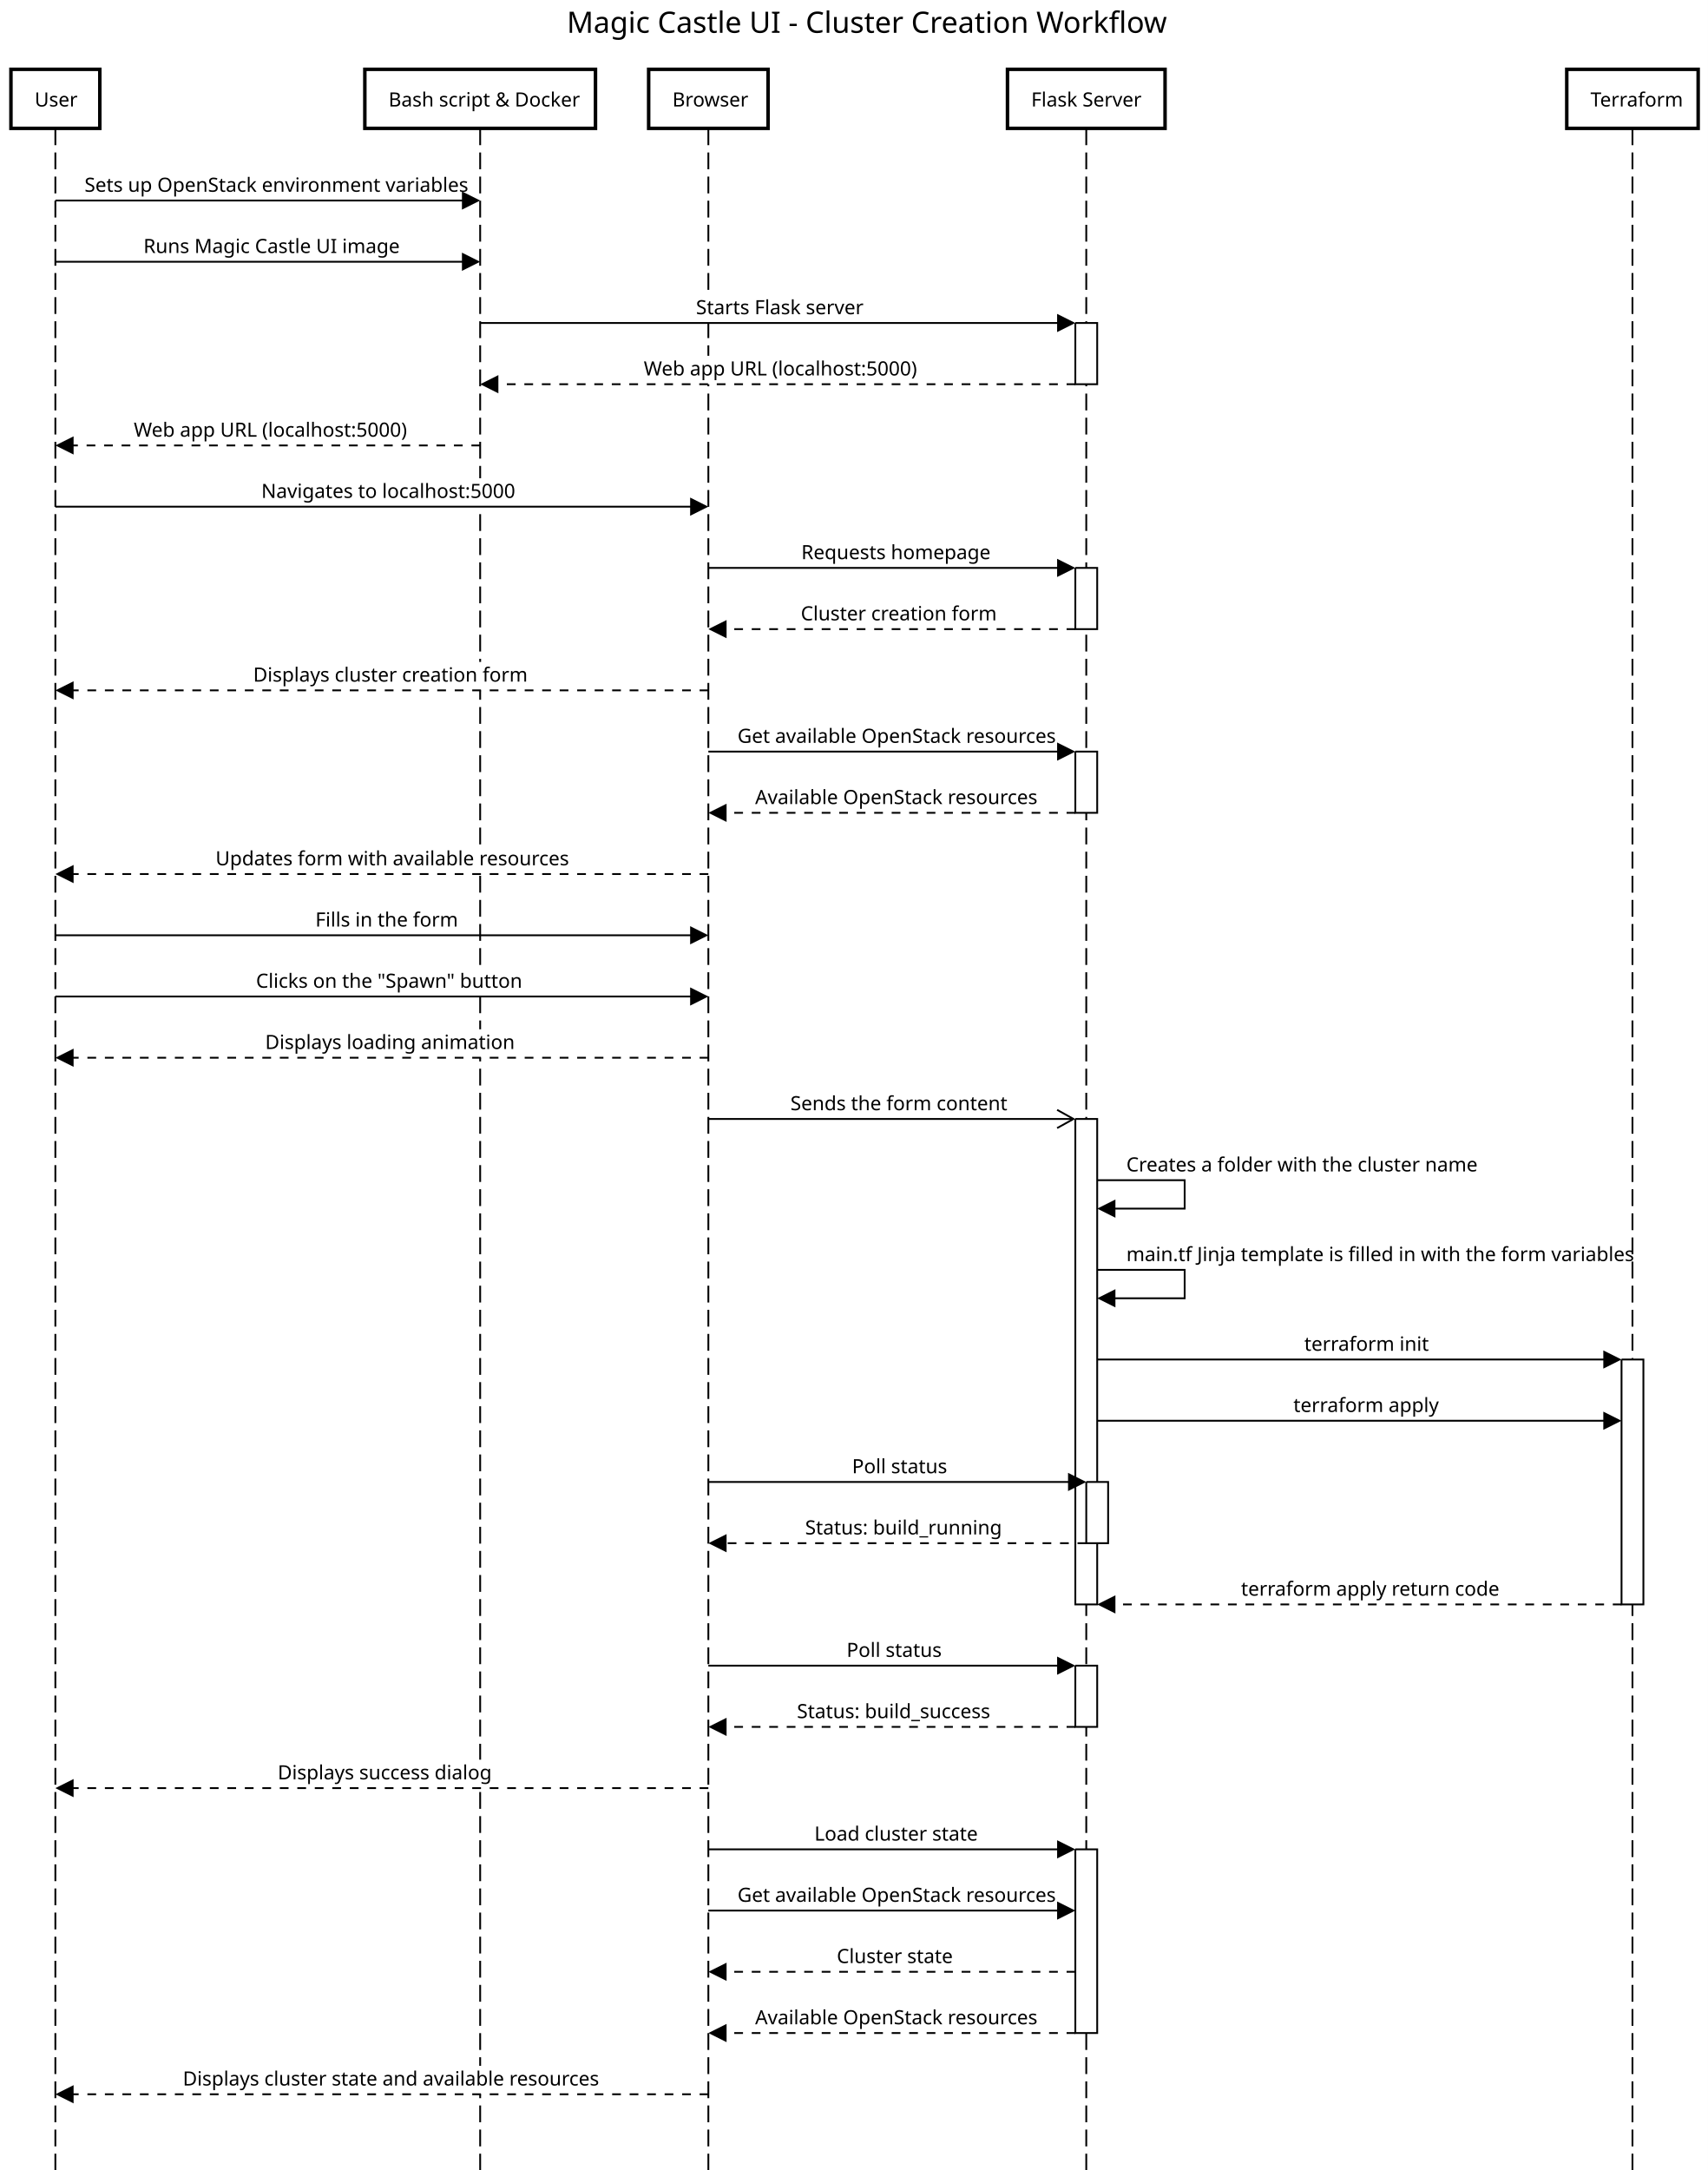
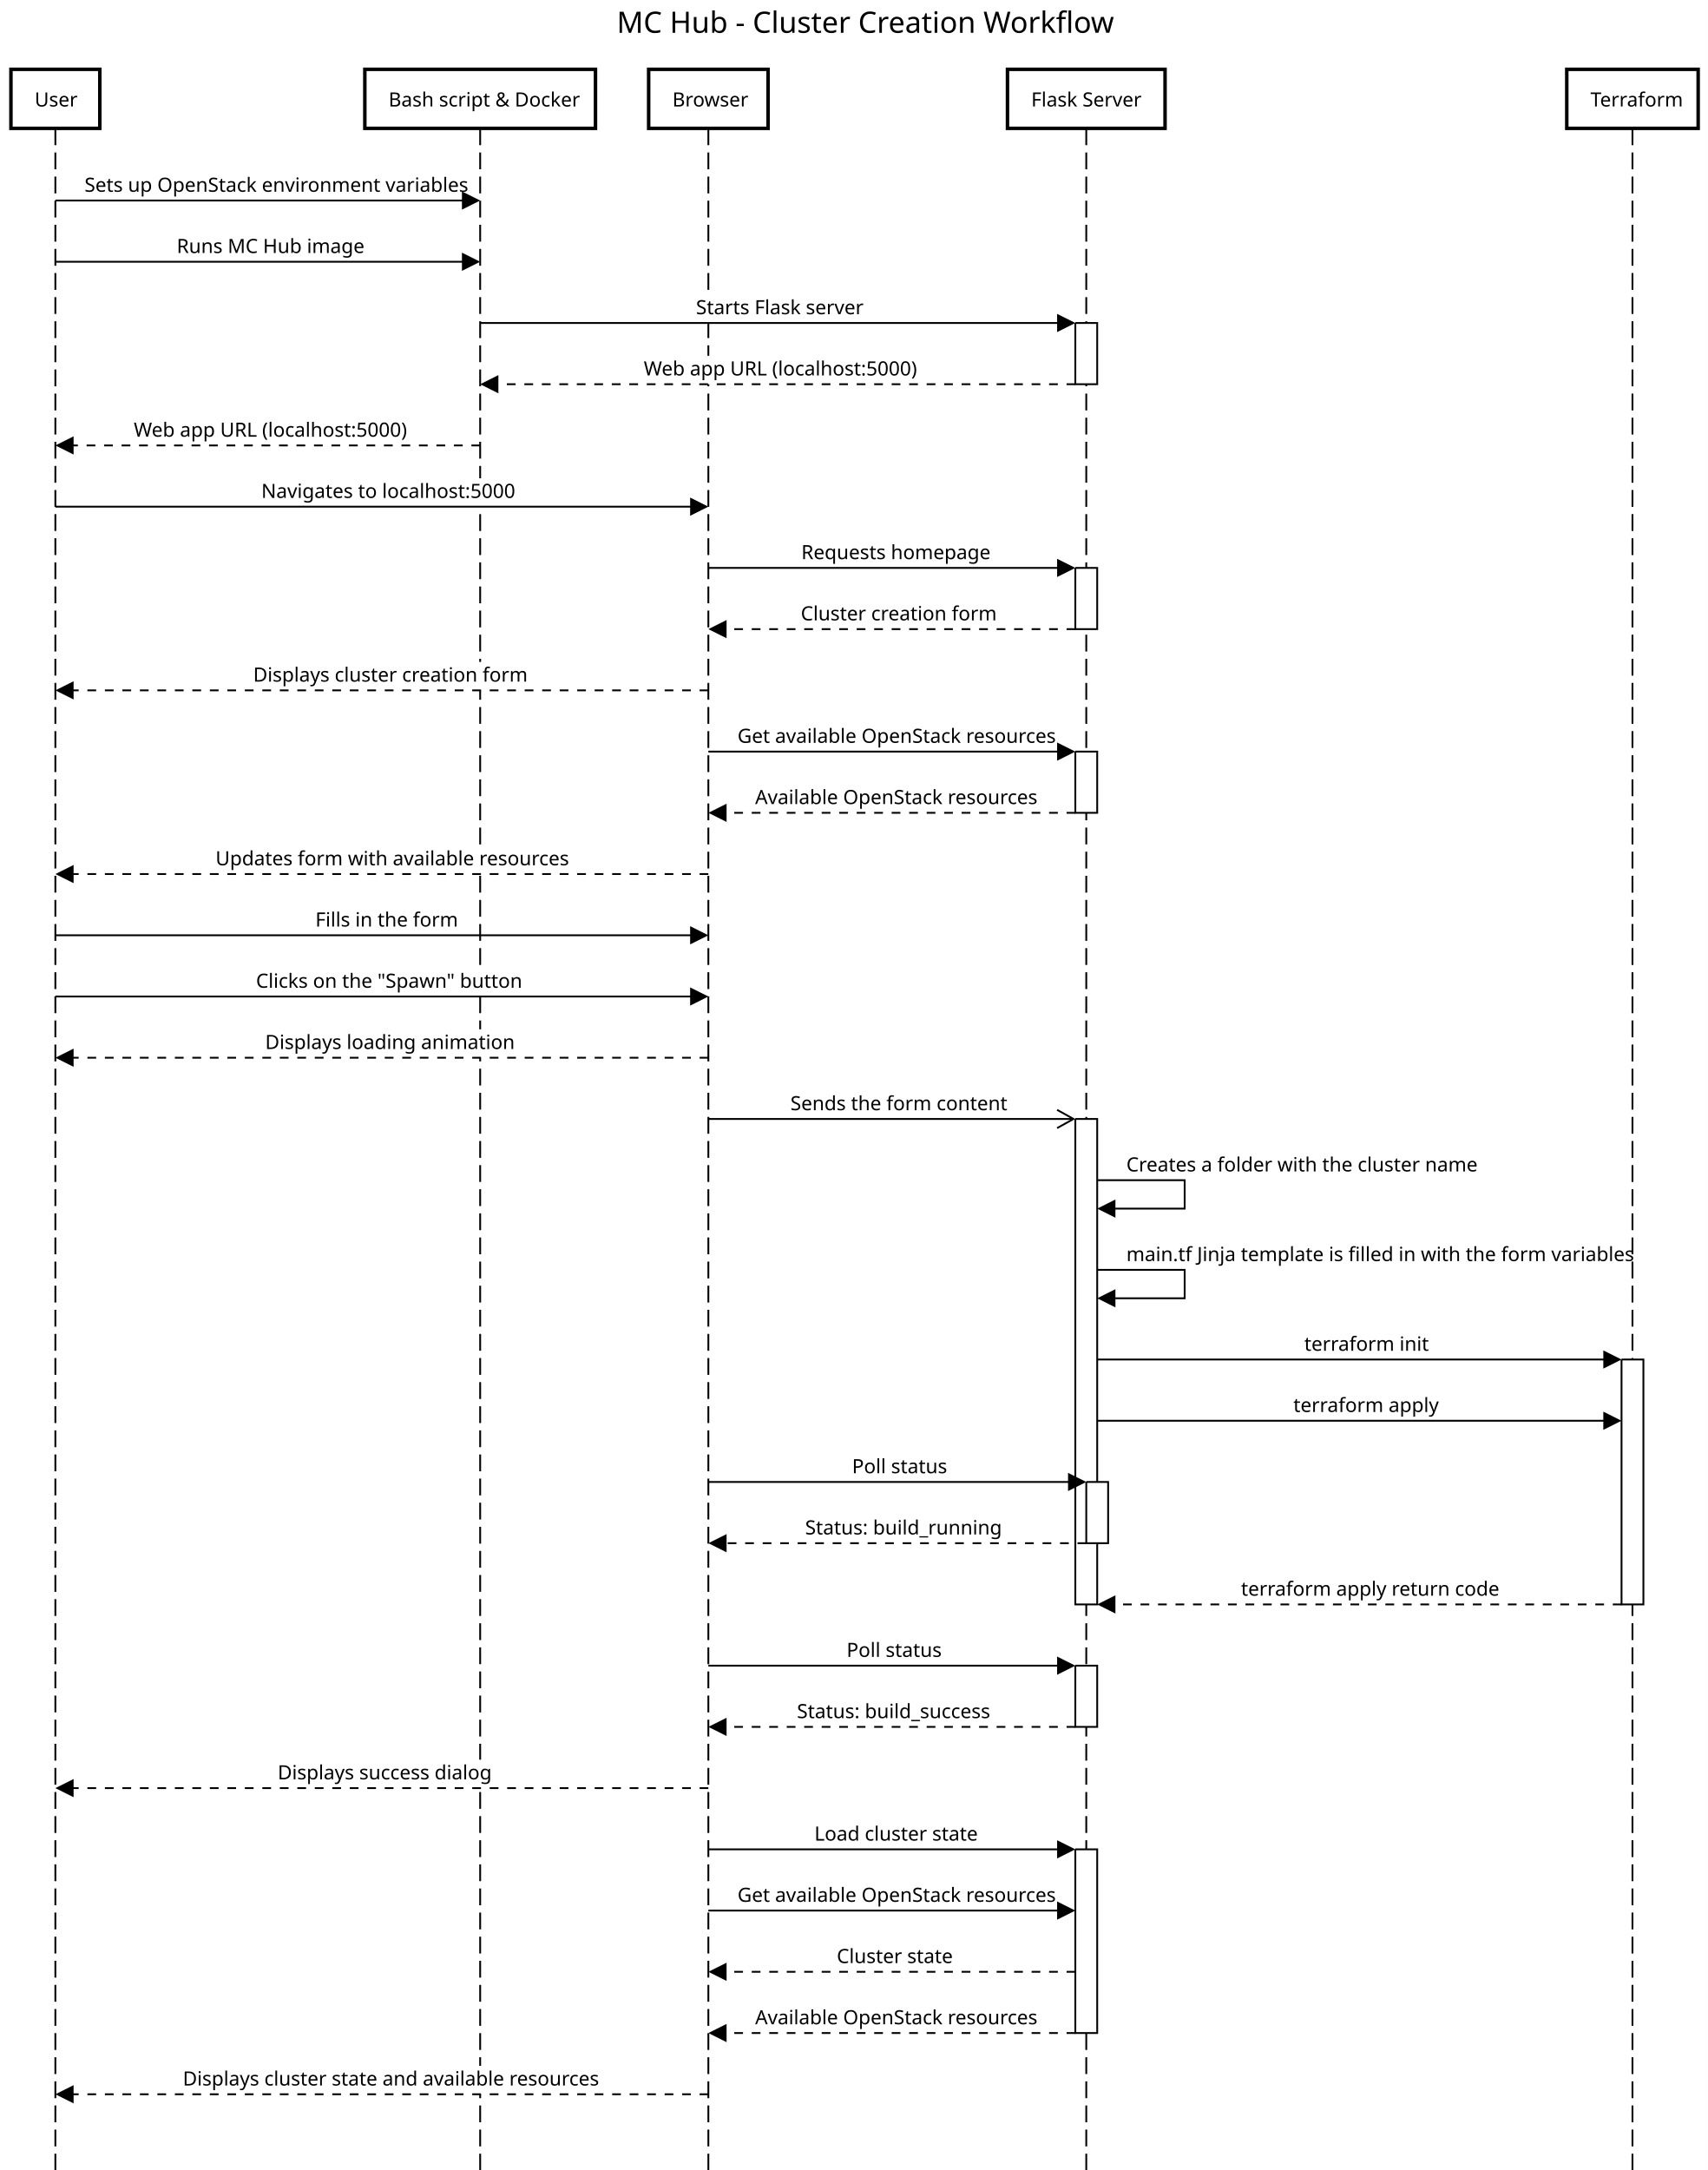
<svg xmlns="http://www.w3.org/2000/svg" version="1.1" width="1276" height="1621">
  <defs />
  <g>
    <g />
    <g />
    <g />
    <g />
    <g />
    <g />
    <g />
    <g />
    <g />
    <g />
    <g />
    <g />
    <g />
    <g />
    <g />
    <g />
    <g />
    <g />
    <g />
    <g />
    <g />
    <g />
    <g />
    <g />
    <g />
    <g />
    <g />
    <g />
    <g />
    <g />
    <g />
    <g>
      <rect fill="white" stroke="none" x="0" y="0" width="1276" height="1621" />
    </g>
    <g>
-       <text fill="black" stroke="none" font-family="sans-serif" font-size="16.5pt" font-style="normal" font-weight="normal" text-decoration="normal" x="423.468" y="24.503" text-anchor="start" dominant-baseline="alphabetic" xml:space="preserve">Magic Castle UI - Cluster Creation Workflow</text>
+       <text fill="black" stroke="none" font-family="sans-serif" font-size="16.5pt" font-style="normal" font-weight="normal" text-decoration="normal" x="460.759" y="24.503" text-anchor="start" dominant-baseline="alphabetic" xml:space="preserve">MC Hub - Cluster Creation Workflow</text>
    </g>
    <g />
    <g>
      <path fill="none" stroke="black" paint-order="fill stroke markers" d=" M 41.367 95.888 L 41.367 1621.596" stroke-miterlimit="10" stroke-width="1.361" stroke-dasharray="12.566,5.445" />
      <path fill="none" stroke="black" paint-order="fill stroke markers" d=" M 358.729 95.888 L 358.729 1621.596" stroke-miterlimit="10" stroke-width="1.361" stroke-dasharray="12.566,5.445" />
      <path fill="none" stroke="black" paint-order="fill stroke markers" d=" M 529.217 95.888 L 529.217 1621.596" stroke-miterlimit="10" stroke-width="1.361" stroke-dasharray="12.566,5.445" />
      <path fill="none" stroke="black" paint-order="fill stroke markers" d=" M 811.553 95.888 L 811.553 1621.596" stroke-miterlimit="10" stroke-width="1.361" stroke-dasharray="12.566,5.445" />
      <path fill="none" stroke="black" paint-order="fill stroke markers" d=" M 1219.619 95.888 L 1219.619 1621.596" stroke-miterlimit="10" stroke-width="1.361" stroke-dasharray="12.566,5.445" />
    </g>
    <g>
      <path fill="none" stroke="none" />
      <g>
        <path fill="white" stroke="black" paint-order="fill stroke markers" d=" M 8.168 51.783 L 74.567 51.783 L 74.567 95.888 L 8.168 95.888 L 8.168 51.783 Z" stroke-miterlimit="10" stroke-width="2.614" stroke-dasharray="" />
      </g>
      <g>
        <g />
        <text fill="black" stroke="none" font-family="sans-serif" font-size="11pt" font-style="normal" font-weight="normal" text-decoration="normal" x="25.891" y="79.552" text-anchor="start" dominant-baseline="alphabetic" xml:space="preserve">User</text>
      </g>
      <path fill="none" stroke="none" />
      <g>
        <path fill="white" stroke="black" paint-order="fill stroke markers" d=" M 272.569 51.783 L 444.888 51.783 L 444.888 95.888 L 272.569 95.888 L 272.569 51.783 Z" stroke-miterlimit="10" stroke-width="2.614" stroke-dasharray="" />
      </g>
      <g>
        <g />
        <text fill="black" stroke="none" font-family="sans-serif" font-size="11pt" font-style="normal" font-weight="normal" text-decoration="normal" x="290.293" y="79.552" text-anchor="start" dominant-baseline="alphabetic" xml:space="preserve">Bash script &amp; Docker</text>
      </g>
      <path fill="none" stroke="none" />
      <g>
        <path fill="white" stroke="black" paint-order="fill stroke markers" d=" M 484.611 51.783 L 573.823 51.783 L 573.823 95.888 L 484.611 95.888 L 484.611 51.783 Z" stroke-miterlimit="10" stroke-width="2.614" stroke-dasharray="" />
      </g>
      <g>
        <g />
        <text fill="black" stroke="none" font-family="sans-serif" font-size="11pt" font-style="normal" font-weight="normal" text-decoration="normal" x="502.334" y="79.552" text-anchor="start" dominant-baseline="alphabetic" xml:space="preserve">Browser</text>
      </g>
      <path fill="none" stroke="none" />
      <g>
        <path fill="white" stroke="black" paint-order="fill stroke markers" d=" M 752.692 51.783 L 870.415 51.783 L 870.415 95.888 L 752.692 95.888 L 752.692 51.783 Z" stroke-miterlimit="10" stroke-width="2.614" stroke-dasharray="" />
      </g>
      <g>
        <g />
        <text fill="black" stroke="none" font-family="sans-serif" font-size="11pt" font-style="normal" font-weight="normal" text-decoration="normal" x="770.415" y="79.552" text-anchor="start" dominant-baseline="alphabetic" xml:space="preserve">Flask Server</text>
      </g>
      <path fill="none" stroke="none" />
      <g>
        <path fill="white" stroke="black" paint-order="fill stroke markers" d=" M 1170.535 51.783 L 1268.702 51.783 L 1268.702 95.888 L 1170.535 95.888 L 1170.535 51.783 Z" stroke-miterlimit="10" stroke-width="2.614" stroke-dasharray="" />
      </g>
      <g>
        <g />
        <text fill="black" stroke="none" font-family="sans-serif" font-size="11pt" font-style="normal" font-weight="normal" text-decoration="normal" x="1188.259" y="79.552" text-anchor="start" dominant-baseline="alphabetic" xml:space="preserve">Terraform</text>
      </g>
    </g>
    <g>
      <path fill="white" stroke="black" paint-order="fill stroke markers" d=" M 803.386 241.271 L 819.721 241.271 L 819.721 287.01 L 803.386 287.01 L 803.386 241.271" stroke-miterlimit="10" stroke-width="1.361" stroke-dasharray="" />
      <path fill="white" stroke="black" paint-order="fill stroke markers" d=" M 803.386 424.225 L 819.721 424.225 L 819.721 469.964 L 803.386 469.964 L 803.386 424.225" stroke-miterlimit="10" stroke-width="1.361" stroke-dasharray="" />
      <path fill="white" stroke="black" paint-order="fill stroke markers" d=" M 803.386 561.441 L 819.721 561.441 L 819.721 607.18 L 803.386 607.18 L 803.386 561.441" stroke-miterlimit="10" stroke-width="1.361" stroke-dasharray="" />
      <path fill="white" stroke="black" paint-order="fill stroke markers" d=" M 803.386 835.872 L 819.721 835.872 L 819.721 1198.514 L 803.386 1198.514 L 803.386 835.872" stroke-miterlimit="10" stroke-width="1.361" stroke-dasharray="" />
      <path fill="white" stroke="black" paint-order="fill stroke markers" d=" M 1211.451 1015.56 L 1227.786 1015.56 L 1227.786 1198.514 L 1211.451 1198.514 L 1211.451 1015.56" stroke-miterlimit="10" stroke-width="1.361" stroke-dasharray="" />
      <path fill="white" stroke="black" paint-order="fill stroke markers" d=" M 811.553 1107.037 L 827.889 1107.037 L 827.889 1152.775 L 811.553 1152.775 L 811.553 1107.037" stroke-miterlimit="10" stroke-width="1.361" stroke-dasharray="" />
      <path fill="white" stroke="black" paint-order="fill stroke markers" d=" M 803.386 1244.252 L 819.721 1244.252 L 819.721 1289.991 L 803.386 1289.991 L 803.386 1244.252" stroke-miterlimit="10" stroke-width="1.361" stroke-dasharray="" />
      <path fill="white" stroke="black" paint-order="fill stroke markers" d=" M 803.386 1381.468 L 819.721 1381.468 L 819.721 1518.684 L 803.386 1518.684 L 803.386 1381.468" stroke-miterlimit="10" stroke-width="1.361" stroke-dasharray="" />
      <g>
        <g>
          <rect fill="white" stroke="none" x="60.697" y="128.558" width="278.701" height="21.236" />
        </g>
        <text fill="black" stroke="none" font-family="sans-serif" font-size="11pt" font-style="normal" font-weight="normal" text-decoration="normal" x="63.148" y="143.26" text-anchor="start" dominant-baseline="alphabetic" xml:space="preserve">Sets up OpenStack environment variables</text>
      </g>
      <g>
        <path fill="none" stroke="black" paint-order="fill stroke markers" d=" M 41.367 149.794 L 356.006 149.794" stroke-miterlimit="10" stroke-width="1.361" stroke-dasharray="" />
        <g transform="translate(358.7288,149.7938) translate(-358.7288,-149.7938)">
          <path fill="black" stroke="none" paint-order="stroke fill markers" d=" M 345.116 142.987 L 358.729 149.794 L 345.116 156.6 Z" />
        </g>
      </g>
      <g>
        <g>
-           <rect fill="white" stroke="none" x="104.717" y="174.297" width="190.663" height="21.236" />
-         </g>
-         <text fill="black" stroke="none" font-family="sans-serif" font-size="11pt" font-style="normal" font-weight="normal" text-decoration="normal" x="107.167" y="188.998" text-anchor="start" dominant-baseline="alphabetic" xml:space="preserve">Runs Magic Castle UI image</text>
+           <rect fill="white" stroke="none" x="129.566" y="174.297" width="140.964" height="21.236" />
+         </g>
+         <text fill="black" stroke="none" font-family="sans-serif" font-size="11pt" font-style="normal" font-weight="normal" text-decoration="normal" x="132.017" y="188.998" text-anchor="start" dominant-baseline="alphabetic" xml:space="preserve">Runs MC Hub image</text>
      </g>
      <g>
        <path fill="none" stroke="black" paint-order="fill stroke markers" d=" M 41.367 195.532 L 356.006 195.532" stroke-miterlimit="10" stroke-width="1.361" stroke-dasharray="" />
        <g transform="translate(358.7288,195.5324) translate(-358.7288,-195.5324)">
          <path fill="black" stroke="none" paint-order="stroke fill markers" d=" M 345.116 188.726 L 358.729 195.532 L 345.116 202.339 Z" />
        </g>
      </g>
      <g>
        <g>
          <rect fill="white" stroke="none" x="517.512" y="220.035" width="127.091" height="21.236" />
        </g>
        <text fill="black" stroke="none" font-family="sans-serif" font-size="11pt" font-style="normal" font-weight="normal" text-decoration="normal" x="519.962" y="234.737" text-anchor="start" dominant-baseline="alphabetic" xml:space="preserve">Starts Flask server</text>
      </g>
      <g>
        <path fill="none" stroke="black" paint-order="fill stroke markers" d=" M 358.729 241.271 L 800.663 241.271" stroke-miterlimit="10" stroke-width="1.361" stroke-dasharray="" />
        <g transform="translate(803.3858,241.271) translate(-803.3858,-241.271)">
          <path fill="black" stroke="none" paint-order="stroke fill markers" d=" M 789.773 234.465 L 803.386 241.271 L 789.773 248.077 Z" />
        </g>
      </g>
      <g>
        <g>
          <rect fill="white" stroke="none" x="478.51" y="265.774" width="205.094" height="21.236" />
        </g>
        <text fill="black" stroke="none" font-family="sans-serif" font-size="11pt" font-style="normal" font-weight="normal" text-decoration="normal" x="480.961" y="280.475" text-anchor="start" dominant-baseline="alphabetic" xml:space="preserve">Web app URL (localhost:5000)</text>
      </g>
      <g>
        <path fill="none" stroke="black" paint-order="fill stroke markers" d=" M 803.386 287.01 L 361.451 287.01" stroke-miterlimit="10" stroke-width="1.361" stroke-dasharray="6.534" />
        <g transform="translate(358.7288,287.0095) translate(-358.7288,-287.0095)">
          <path fill="black" stroke="none" paint-order="stroke fill markers" d=" M 372.341 280.203 L 358.729 287.01 L 372.341 293.816 Z" />
        </g>
      </g>
      <g>
        <g>
          <rect fill="white" stroke="none" x="97.501" y="311.512" width="205.094" height="21.236" />
        </g>
        <text fill="black" stroke="none" font-family="sans-serif" font-size="11pt" font-style="normal" font-weight="normal" text-decoration="normal" x="99.951" y="326.214" text-anchor="start" dominant-baseline="alphabetic" xml:space="preserve">Web app URL (localhost:5000)</text>
      </g>
      <g>
        <path fill="none" stroke="black" paint-order="fill stroke markers" d=" M 358.729 332.748 L 44.09 332.748" stroke-miterlimit="10" stroke-width="1.361" stroke-dasharray="6.534" />
        <g transform="translate(41.36731,332.7481) translate(-41.36731,-332.7481)">
          <path fill="black" stroke="none" paint-order="stroke fill markers" d=" M 54.98 325.942 L 41.367 332.748 L 54.98 339.554 Z" />
        </g>
      </g>
      <g>
        <g>
          <rect fill="white" stroke="none" x="192.788" y="357.251" width="185.008" height="21.236" />
        </g>
        <text fill="black" stroke="none" font-family="sans-serif" font-size="11pt" font-style="normal" font-weight="normal" text-decoration="normal" x="195.238" y="371.953" text-anchor="start" dominant-baseline="alphabetic" xml:space="preserve">Navigates to localhost:5000</text>
      </g>
      <g>
        <path fill="none" stroke="black" paint-order="fill stroke markers" d=" M 41.367 378.487 L 526.494 378.487" stroke-miterlimit="10" stroke-width="1.361" stroke-dasharray="" />
        <g transform="translate(529.2169,378.4867) translate(-529.2169,-378.4867)">
          <path fill="black" stroke="none" paint-order="stroke fill markers" d=" M 515.604 371.68 L 529.217 378.487 L 515.604 385.293 Z" />
        </g>
      </g>
      <g>
        <g>
          <rect fill="white" stroke="none" x="596.206" y="402.989" width="140.19" height="21.236" />
        </g>
        <text fill="black" stroke="none" font-family="sans-serif" font-size="11pt" font-style="normal" font-weight="normal" text-decoration="normal" x="598.656" y="417.691" text-anchor="start" dominant-baseline="alphabetic" xml:space="preserve">Requests homepage</text>
      </g>
      <g>
        <path fill="none" stroke="black" paint-order="fill stroke markers" d=" M 529.217 424.225 L 800.663 424.225" stroke-miterlimit="10" stroke-width="1.361" stroke-dasharray="" />
        <g transform="translate(803.3858,424.2252) translate(-803.3858,-424.2252)">
          <path fill="black" stroke="none" paint-order="stroke fill markers" d=" M 789.773 417.419 L 803.386 424.225 L 789.773 431.032 Z" />
        </g>
      </g>
      <g>
        <g>
          <rect fill="white" stroke="none" x="595.823" y="448.728" width="140.956" height="21.236" />
        </g>
        <text fill="black" stroke="none" font-family="sans-serif" font-size="11pt" font-style="normal" font-weight="normal" text-decoration="normal" x="598.273" y="463.43" text-anchor="start" dominant-baseline="alphabetic" xml:space="preserve">Cluster creation form</text>
      </g>
      <g>
        <path fill="none" stroke="black" paint-order="fill stroke markers" d=" M 803.386 469.964 L 531.939 469.964" stroke-miterlimit="10" stroke-width="1.361" stroke-dasharray="6.534" />
        <g transform="translate(529.2169,469.9638) translate(-529.2169,-469.9638)">
          <path fill="black" stroke="none" paint-order="stroke fill markers" d=" M 542.83 463.157 L 529.217 469.964 L 542.83 476.77 Z" />
        </g>
      </g>
      <g>
        <g>
          <rect fill="white" stroke="none" x="186.707" y="494.467" width="197.17" height="21.236" />
        </g>
        <text fill="black" stroke="none" font-family="sans-serif" font-size="11pt" font-style="normal" font-weight="normal" text-decoration="normal" x="189.158" y="509.168" text-anchor="start" dominant-baseline="alphabetic" xml:space="preserve">Displays cluster creation form</text>
      </g>
      <g>
        <path fill="none" stroke="black" paint-order="fill stroke markers" d=" M 529.217 515.702 L 44.09 515.702" stroke-miterlimit="10" stroke-width="1.361" stroke-dasharray="6.534" />
        <g transform="translate(41.36731,515.7024) translate(-41.36731,-515.7024)">
          <path fill="black" stroke="none" paint-order="stroke fill markers" d=" M 54.98 508.896 L 41.367 515.702 L 54.98 522.509 Z" />
        </g>
      </g>
      <g>
        <g>
          <rect fill="white" stroke="none" x="548.547" y="540.205" width="235.509" height="21.236" />
        </g>
        <text fill="black" stroke="none" font-family="sans-serif" font-size="11pt" font-style="normal" font-weight="normal" text-decoration="normal" x="550.997" y="554.907" text-anchor="start" dominant-baseline="alphabetic" xml:space="preserve">Get available OpenStack resources</text>
      </g>
      <g>
        <path fill="none" stroke="black" paint-order="fill stroke markers" d=" M 529.217 561.441 L 800.663 561.441" stroke-miterlimit="10" stroke-width="1.361" stroke-dasharray="" />
        <g transform="translate(803.3858,561.4409) translate(-803.3858,-561.4409)">
          <path fill="black" stroke="none" paint-order="stroke fill markers" d=" M 789.773 554.635 L 803.386 561.441 L 789.773 568.247 Z" />
        </g>
      </g>
      <g>
        <g>
          <rect fill="white" stroke="none" x="561.718" y="585.944" width="209.167" height="21.236" />
        </g>
        <text fill="black" stroke="none" font-family="sans-serif" font-size="11pt" font-style="normal" font-weight="normal" text-decoration="normal" x="564.168" y="600.645" text-anchor="start" dominant-baseline="alphabetic" xml:space="preserve">Available OpenStack resources</text>
      </g>
      <g>
        <path fill="none" stroke="black" paint-order="fill stroke markers" d=" M 803.386 607.18 L 531.939 607.18" stroke-miterlimit="10" stroke-width="1.361" stroke-dasharray="6.534" />
        <g transform="translate(529.2169,607.1795) translate(-529.2169,-607.1795)">
          <path fill="black" stroke="none" paint-order="stroke fill markers" d=" M 542.83 600.373 L 529.217 607.18 L 542.83 613.986 Z" />
        </g>
      </g>
      <g>
        <g>
          <rect fill="white" stroke="none" x="158.583" y="631.682" width="253.419" height="21.236" />
        </g>
        <text fill="black" stroke="none" font-family="sans-serif" font-size="11pt" font-style="normal" font-weight="normal" text-decoration="normal" x="161.033" y="646.384" text-anchor="start" dominant-baseline="alphabetic" xml:space="preserve">Updates form with available resources</text>
      </g>
      <g>
        <path fill="none" stroke="black" paint-order="fill stroke markers" d=" M 529.217 652.918 L 44.09 652.918" stroke-miterlimit="10" stroke-width="1.361" stroke-dasharray="6.534" />
        <g transform="translate(41.36731,652.9181) translate(-41.36731,-652.9181)">
          <path fill="black" stroke="none" paint-order="stroke fill markers" d=" M 54.98 646.112 L 41.367 652.918 L 54.98 659.724 Z" />
        </g>
      </g>
      <g>
        <g>
          <rect fill="white" stroke="none" x="233.15" y="677.421" width="104.285" height="21.236" />
        </g>
        <text fill="black" stroke="none" font-family="sans-serif" font-size="11pt" font-style="normal" font-weight="normal" text-decoration="normal" x="235.6" y="692.123" text-anchor="start" dominant-baseline="alphabetic" xml:space="preserve">Fills in the form</text>
      </g>
      <g>
        <path fill="none" stroke="black" paint-order="fill stroke markers" d=" M 41.367 698.657 L 526.494 698.657" stroke-miterlimit="10" stroke-width="1.361" stroke-dasharray="" />
        <g transform="translate(529.2169,698.6566) translate(-529.2169,-698.6566)">
          <path fill="black" stroke="none" paint-order="stroke fill markers" d=" M 515.604 691.85 L 529.217 698.657 L 515.604 705.463 Z" />
        </g>
      </g>
      <g>
        <g>
          <rect fill="white" stroke="none" x="188.812" y="723.159" width="192.961" height="21.236" />
        </g>
        <text fill="black" stroke="none" font-family="sans-serif" font-size="11pt" font-style="normal" font-weight="normal" text-decoration="normal" x="191.262" y="737.861" text-anchor="start" dominant-baseline="alphabetic" xml:space="preserve">Clicks on the "Spawn" button</text>
      </g>
      <g>
        <path fill="none" stroke="black" paint-order="fill stroke markers" d=" M 41.367 744.395 L 526.494 744.395" stroke-miterlimit="10" stroke-width="1.361" stroke-dasharray="" />
        <g transform="translate(529.2169,744.3952) translate(-529.2169,-744.3952)">
          <path fill="black" stroke="none" paint-order="stroke fill markers" d=" M 515.604 737.589 L 529.217 744.395 L 515.604 751.202 Z" />
        </g>
      </g>
      <g>
        <g>
          <rect fill="white" stroke="none" x="195.648" y="768.898" width="179.288" height="21.236" />
        </g>
        <text fill="black" stroke="none" font-family="sans-serif" font-size="11pt" font-style="normal" font-weight="normal" text-decoration="normal" x="198.098" y="783.6" text-anchor="start" dominant-baseline="alphabetic" xml:space="preserve">Displays loading animation</text>
      </g>
      <g>
        <path fill="none" stroke="black" paint-order="fill stroke markers" d=" M 529.217 790.134 L 44.09 790.134" stroke-miterlimit="10" stroke-width="1.361" stroke-dasharray="6.534" />
        <g transform="translate(41.36731,790.1338) translate(-41.36731,-790.1338)">
          <path fill="black" stroke="none" paint-order="stroke fill markers" d=" M 54.98 783.327 L 41.367 790.134 L 54.98 796.94 Z" />
        </g>
      </g>
      <g>
        <g>
          <rect fill="white" stroke="none" x="588.064" y="814.637" width="156.475" height="21.236" />
        </g>
        <text fill="black" stroke="none" font-family="sans-serif" font-size="11pt" font-style="normal" font-weight="normal" text-decoration="normal" x="590.514" y="829.338" text-anchor="start" dominant-baseline="alphabetic" xml:space="preserve">Sends the form content</text>
      </g>
      <g>
        <path fill="none" stroke="black" paint-order="fill stroke markers" d=" M 529.217 835.872 L 800.663 835.872" stroke-miterlimit="10" stroke-width="1.361" stroke-dasharray="" />
        <g transform="translate(803.3858,835.8724) translate(-803.3858,-835.8724)">
          <path fill="none" stroke="black" paint-order="fill stroke markers" d=" M 789.773 829.066 L 802.025 835.872 L 789.773 842.679" stroke-miterlimit="10" stroke-width="1.361" />
        </g>
      </g>
      <g>
        <g>
          <rect fill="white" stroke="none" x="839.051" y="860.375" width="251.794" height="21.236" />
        </g>
        <text fill="black" stroke="none" font-family="sans-serif" font-size="11pt" font-style="normal" font-weight="normal" text-decoration="normal" x="841.501" y="875.077" text-anchor="start" dominant-baseline="alphabetic" xml:space="preserve">Creates a folder with the cluster name</text>
      </g>
      <g>
        <path fill="none" stroke="black" paint-order="fill stroke markers" d=" M 819.721 881.611 L 885.062 881.611 L 885.062 902.847 L 822.444 902.847" stroke-miterlimit="10" stroke-width="1.361" stroke-dasharray="" />
        <g transform="translate(819.721,902.8467) translate(-819.721,-902.8467)">
          <path fill="black" stroke="none" paint-order="stroke fill markers" d=" M 833.334 896.04 L 819.721 902.847 L 833.334 909.653 Z" />
        </g>
      </g>
      <g>
        <g>
          <rect fill="white" stroke="none" x="839.051" y="927.349" width="358.515" height="21.236" />
        </g>
        <text fill="black" stroke="none" font-family="sans-serif" font-size="11pt" font-style="normal" font-weight="normal" text-decoration="normal" x="841.501" y="942.051" text-anchor="start" dominant-baseline="alphabetic" xml:space="preserve">main.tf Jinja template is filled in with the form variables</text>
      </g>
      <g>
        <path fill="none" stroke="black" paint-order="fill stroke markers" d=" M 819.721 948.585 L 885.062 948.585 L 885.062 969.821 L 822.444 969.821" stroke-miterlimit="10" stroke-width="1.361" stroke-dasharray="" />
        <g transform="translate(819.721,969.821) translate(-819.721,-969.821)">
          <path fill="black" stroke="none" paint-order="stroke fill markers" d=" M 833.334 963.015 L 819.721 969.821 L 833.334 976.627 Z" />
        </g>
      </g>
      <g>
        <g>
          <rect fill="white" stroke="none" x="971.998" y="994.324" width="87.177" height="21.236" />
        </g>
        <text fill="black" stroke="none" font-family="sans-serif" font-size="11pt" font-style="normal" font-weight="normal" text-decoration="normal" x="974.448" y="1009.026" text-anchor="start" dominant-baseline="alphabetic" xml:space="preserve">terraform init</text>
      </g>
      <g>
        <path fill="none" stroke="black" paint-order="fill stroke markers" d=" M 819.721 1015.56 L 1208.729 1015.56" stroke-miterlimit="10" stroke-width="1.361" stroke-dasharray="" />
        <g transform="translate(1211.451,1015.56) translate(-1211.451,-1015.56)">
          <path fill="black" stroke="none" paint-order="stroke fill markers" d=" M 1197.838 1008.753 L 1211.451 1015.56 L 1197.838 1022.366 Z" />
        </g>
      </g>
      <g>
        <g>
          <rect fill="white" stroke="none" x="963.844" y="1040.062" width="103.483" height="21.236" />
        </g>
        <text fill="black" stroke="none" font-family="sans-serif" font-size="11pt" font-style="normal" font-weight="normal" text-decoration="normal" x="966.295" y="1054.764" text-anchor="start" dominant-baseline="alphabetic" xml:space="preserve">terraform apply</text>
      </g>
      <g>
        <path fill="none" stroke="black" paint-order="fill stroke markers" d=" M 819.721 1061.298 L 1208.729 1061.298" stroke-miterlimit="10" stroke-width="1.361" stroke-dasharray="" />
        <g transform="translate(1211.451,1061.298) translate(-1211.451,-1061.298)">
          <path fill="black" stroke="none" paint-order="stroke fill markers" d=" M 1197.838 1054.492 L 1211.451 1061.298 L 1197.838 1068.104 Z" />
        </g>
      </g>
      <g>
        <g>
          <rect fill="white" stroke="none" x="634.12" y="1085.801" width="72.531" height="21.236" />
        </g>
        <text fill="black" stroke="none" font-family="sans-serif" font-size="11pt" font-style="normal" font-weight="normal" text-decoration="normal" x="636.57" y="1100.503" text-anchor="start" dominant-baseline="alphabetic" xml:space="preserve">Poll status</text>
      </g>
      <g>
        <path fill="none" stroke="black" paint-order="fill stroke markers" d=" M 529.217 1107.037 L 808.831 1107.037" stroke-miterlimit="10" stroke-width="1.361" stroke-dasharray="" />
        <g transform="translate(811.5534,1107.037) translate(-811.5534,-1107.037)">
          <path fill="black" stroke="none" paint-order="stroke fill markers" d=" M 797.941 1100.23 L 811.553 1107.037 L 797.941 1113.843 Z" />
        </g>
      </g>
      <g>
        <g>
          <rect fill="white" stroke="none" x="599.066" y="1131.54" width="142.639" height="21.236" />
        </g>
        <text fill="black" stroke="none" font-family="sans-serif" font-size="11pt" font-style="normal" font-weight="normal" text-decoration="normal" x="601.516" y="1146.241" text-anchor="start" dominant-baseline="alphabetic" xml:space="preserve">Status: build_running</text>
      </g>
      <g>
        <path fill="none" stroke="black" paint-order="fill stroke markers" d=" M 811.553 1152.775 L 531.939 1152.775" stroke-miterlimit="10" stroke-width="1.361" stroke-dasharray="6.534" />
        <g transform="translate(529.2169,1152.775) translate(-529.2169,-1152.775)">
          <path fill="black" stroke="none" paint-order="stroke fill markers" d=" M 542.83 1145.969 L 529.217 1152.775 L 542.83 1159.582 Z" />
        </g>
      </g>
      <g>
        <g>
          <rect fill="white" stroke="none" x="924.729" y="1177.278" width="181.715" height="21.236" />
        </g>
        <text fill="black" stroke="none" font-family="sans-serif" font-size="11pt" font-style="normal" font-weight="normal" text-decoration="normal" x="927.179" y="1191.98" text-anchor="start" dominant-baseline="alphabetic" xml:space="preserve">terraform apply return code</text>
      </g>
      <g>
        <path fill="none" stroke="black" paint-order="fill stroke markers" d=" M 1211.451 1198.514 L 822.444 1198.514" stroke-miterlimit="10" stroke-width="1.361" stroke-dasharray="6.534" />
        <g transform="translate(819.721,1198.514) translate(-819.721,-1198.514)">
          <path fill="black" stroke="none" paint-order="stroke fill markers" d=" M 833.334 1191.708 L 819.721 1198.514 L 833.334 1205.32 Z" />
        </g>
      </g>
      <g>
        <g>
          <rect fill="white" stroke="none" x="630.036" y="1223.017" width="72.531" height="21.236" />
        </g>
        <text fill="black" stroke="none" font-family="sans-serif" font-size="11pt" font-style="normal" font-weight="normal" text-decoration="normal" x="632.486" y="1237.718" text-anchor="start" dominant-baseline="alphabetic" xml:space="preserve">Poll status</text>
      </g>
      <g>
        <path fill="none" stroke="black" paint-order="fill stroke markers" d=" M 529.217 1244.252 L 800.663 1244.252" stroke-miterlimit="10" stroke-width="1.361" stroke-dasharray="" />
        <g transform="translate(803.3858,1244.252) translate(-803.3858,-1244.252)">
          <path fill="black" stroke="none" paint-order="stroke fill markers" d=" M 789.773 1237.446 L 803.386 1244.252 L 789.773 1251.059 Z" />
        </g>
      </g>
      <g>
        <g>
          <rect fill="white" stroke="none" x="592.956" y="1268.755" width="146.69" height="21.236" />
        </g>
        <text fill="black" stroke="none" font-family="sans-serif" font-size="11pt" font-style="normal" font-weight="normal" text-decoration="normal" x="595.407" y="1283.457" text-anchor="start" dominant-baseline="alphabetic" xml:space="preserve">Status: build_success</text>
      </g>
      <g>
        <path fill="none" stroke="black" paint-order="fill stroke markers" d=" M 803.386 1289.991 L 531.939 1289.991" stroke-miterlimit="10" stroke-width="1.361" stroke-dasharray="6.534" />
        <g transform="translate(529.2169,1289.991) translate(-529.2169,-1289.991)">
          <path fill="black" stroke="none" paint-order="stroke fill markers" d=" M 542.83 1283.185 L 529.217 1289.991 L 542.83 1296.797 Z" />
        </g>
      </g>
      <g>
        <g>
          <rect fill="white" stroke="none" x="205.029" y="1314.494" width="160.527" height="21.236" />
        </g>
        <text fill="black" stroke="none" font-family="sans-serif" font-size="11pt" font-style="normal" font-weight="normal" text-decoration="normal" x="207.479" y="1329.195" text-anchor="start" dominant-baseline="alphabetic" xml:space="preserve">Displays success dialog</text>
      </g>
      <g>
        <path fill="none" stroke="black" paint-order="fill stroke markers" d=" M 529.217 1335.73 L 44.09 1335.73" stroke-miterlimit="10" stroke-width="1.361" stroke-dasharray="6.534" />
        <g transform="translate(41.36731,1335.73) translate(-41.36731,-1335.73)">
          <path fill="black" stroke="none" paint-order="stroke fill markers" d=" M 54.98 1328.923 L 41.367 1335.73 L 54.98 1342.536 Z" />
        </g>
      </g>
      <g>
        <g>
          <rect fill="white" stroke="none" x="605.991" y="1360.232" width="120.62" height="21.236" />
        </g>
        <text fill="black" stroke="none" font-family="sans-serif" font-size="11pt" font-style="normal" font-weight="normal" text-decoration="normal" x="608.442" y="1374.934" text-anchor="start" dominant-baseline="alphabetic" xml:space="preserve">Load cluster state</text>
      </g>
      <g>
        <path fill="none" stroke="black" paint-order="fill stroke markers" d=" M 529.217 1381.468 L 800.663 1381.468" stroke-miterlimit="10" stroke-width="1.361" stroke-dasharray="" />
        <g transform="translate(803.3858,1381.468) translate(-803.3858,-1381.468)">
          <path fill="black" stroke="none" paint-order="stroke fill markers" d=" M 789.773 1374.662 L 803.386 1381.468 L 789.773 1388.274 Z" />
        </g>
      </g>
      <g>
        <g>
          <rect fill="white" stroke="none" x="548.547" y="1405.971" width="235.509" height="21.236" />
        </g>
        <text fill="black" stroke="none" font-family="sans-serif" font-size="11pt" font-style="normal" font-weight="normal" text-decoration="normal" x="550.997" y="1420.673" text-anchor="start" dominant-baseline="alphabetic" xml:space="preserve">Get available OpenStack resources</text>
      </g>
      <g>
        <path fill="none" stroke="black" paint-order="fill stroke markers" d=" M 529.217 1427.207 L 800.663 1427.207" stroke-miterlimit="10" stroke-width="1.361" stroke-dasharray="" />
        <g transform="translate(803.3858,1427.207) translate(-803.3858,-1427.207)">
          <path fill="black" stroke="none" paint-order="stroke fill markers" d=" M 789.773 1420.4 L 803.386 1427.207 L 789.773 1434.013 Z" />
        </g>
      </g>
      <g>
        <g>
          <rect fill="white" stroke="none" x="622.706" y="1451.71" width="87.191" height="21.236" />
        </g>
        <text fill="black" stroke="none" font-family="sans-serif" font-size="11pt" font-style="normal" font-weight="normal" text-decoration="normal" x="625.156" y="1466.411" text-anchor="start" dominant-baseline="alphabetic" xml:space="preserve">Cluster state</text>
      </g>
      <g>
        <path fill="none" stroke="black" paint-order="fill stroke markers" d=" M 803.386 1472.945 L 531.939 1472.945" stroke-miterlimit="10" stroke-width="1.361" stroke-dasharray="6.534" />
        <g transform="translate(529.2169,1472.945) translate(-529.2169,-1472.945)">
          <path fill="black" stroke="none" paint-order="stroke fill markers" d=" M 542.83 1466.139 L 529.217 1472.945 L 542.83 1479.752 Z" />
        </g>
      </g>
      <g>
        <g>
          <rect fill="white" stroke="none" x="561.718" y="1497.448" width="209.167" height="21.236" />
        </g>
        <text fill="black" stroke="none" font-family="sans-serif" font-size="11pt" font-style="normal" font-weight="normal" text-decoration="normal" x="564.168" y="1512.15" text-anchor="start" dominant-baseline="alphabetic" xml:space="preserve">Available OpenStack resources</text>
      </g>
      <g>
        <path fill="none" stroke="black" paint-order="fill stroke markers" d=" M 803.386 1518.684 L 531.939 1518.684" stroke-miterlimit="10" stroke-width="1.361" stroke-dasharray="6.534" />
        <g transform="translate(529.2169,1518.684) translate(-529.2169,-1518.684)">
          <path fill="black" stroke="none" paint-order="stroke fill markers" d=" M 542.83 1511.878 L 529.217 1518.684 L 542.83 1525.49 Z" />
        </g>
      </g>
      <g>
        <g>
          <rect fill="white" stroke="none" x="134.134" y="1543.187" width="302.316" height="21.236" />
        </g>
        <text fill="black" stroke="none" font-family="sans-serif" font-size="11pt" font-style="normal" font-weight="normal" text-decoration="normal" x="136.584" y="1557.888" text-anchor="start" dominant-baseline="alphabetic" xml:space="preserve">Displays cluster state and available resources</text>
      </g>
      <g>
        <path fill="none" stroke="black" paint-order="fill stroke markers" d=" M 529.217 1564.422 L 44.09 1564.422" stroke-miterlimit="10" stroke-width="1.361" stroke-dasharray="6.534" />
        <g transform="translate(41.36731,1564.422) translate(-41.36731,-1564.422)">
          <path fill="black" stroke="none" paint-order="stroke fill markers" d=" M 54.98 1557.616 L 41.367 1564.422 L 54.98 1571.229 Z" />
        </g>
      </g>
    </g>
    <g />
    <g />
    <g />
    <g />
    <g />
  </g>
</svg>
